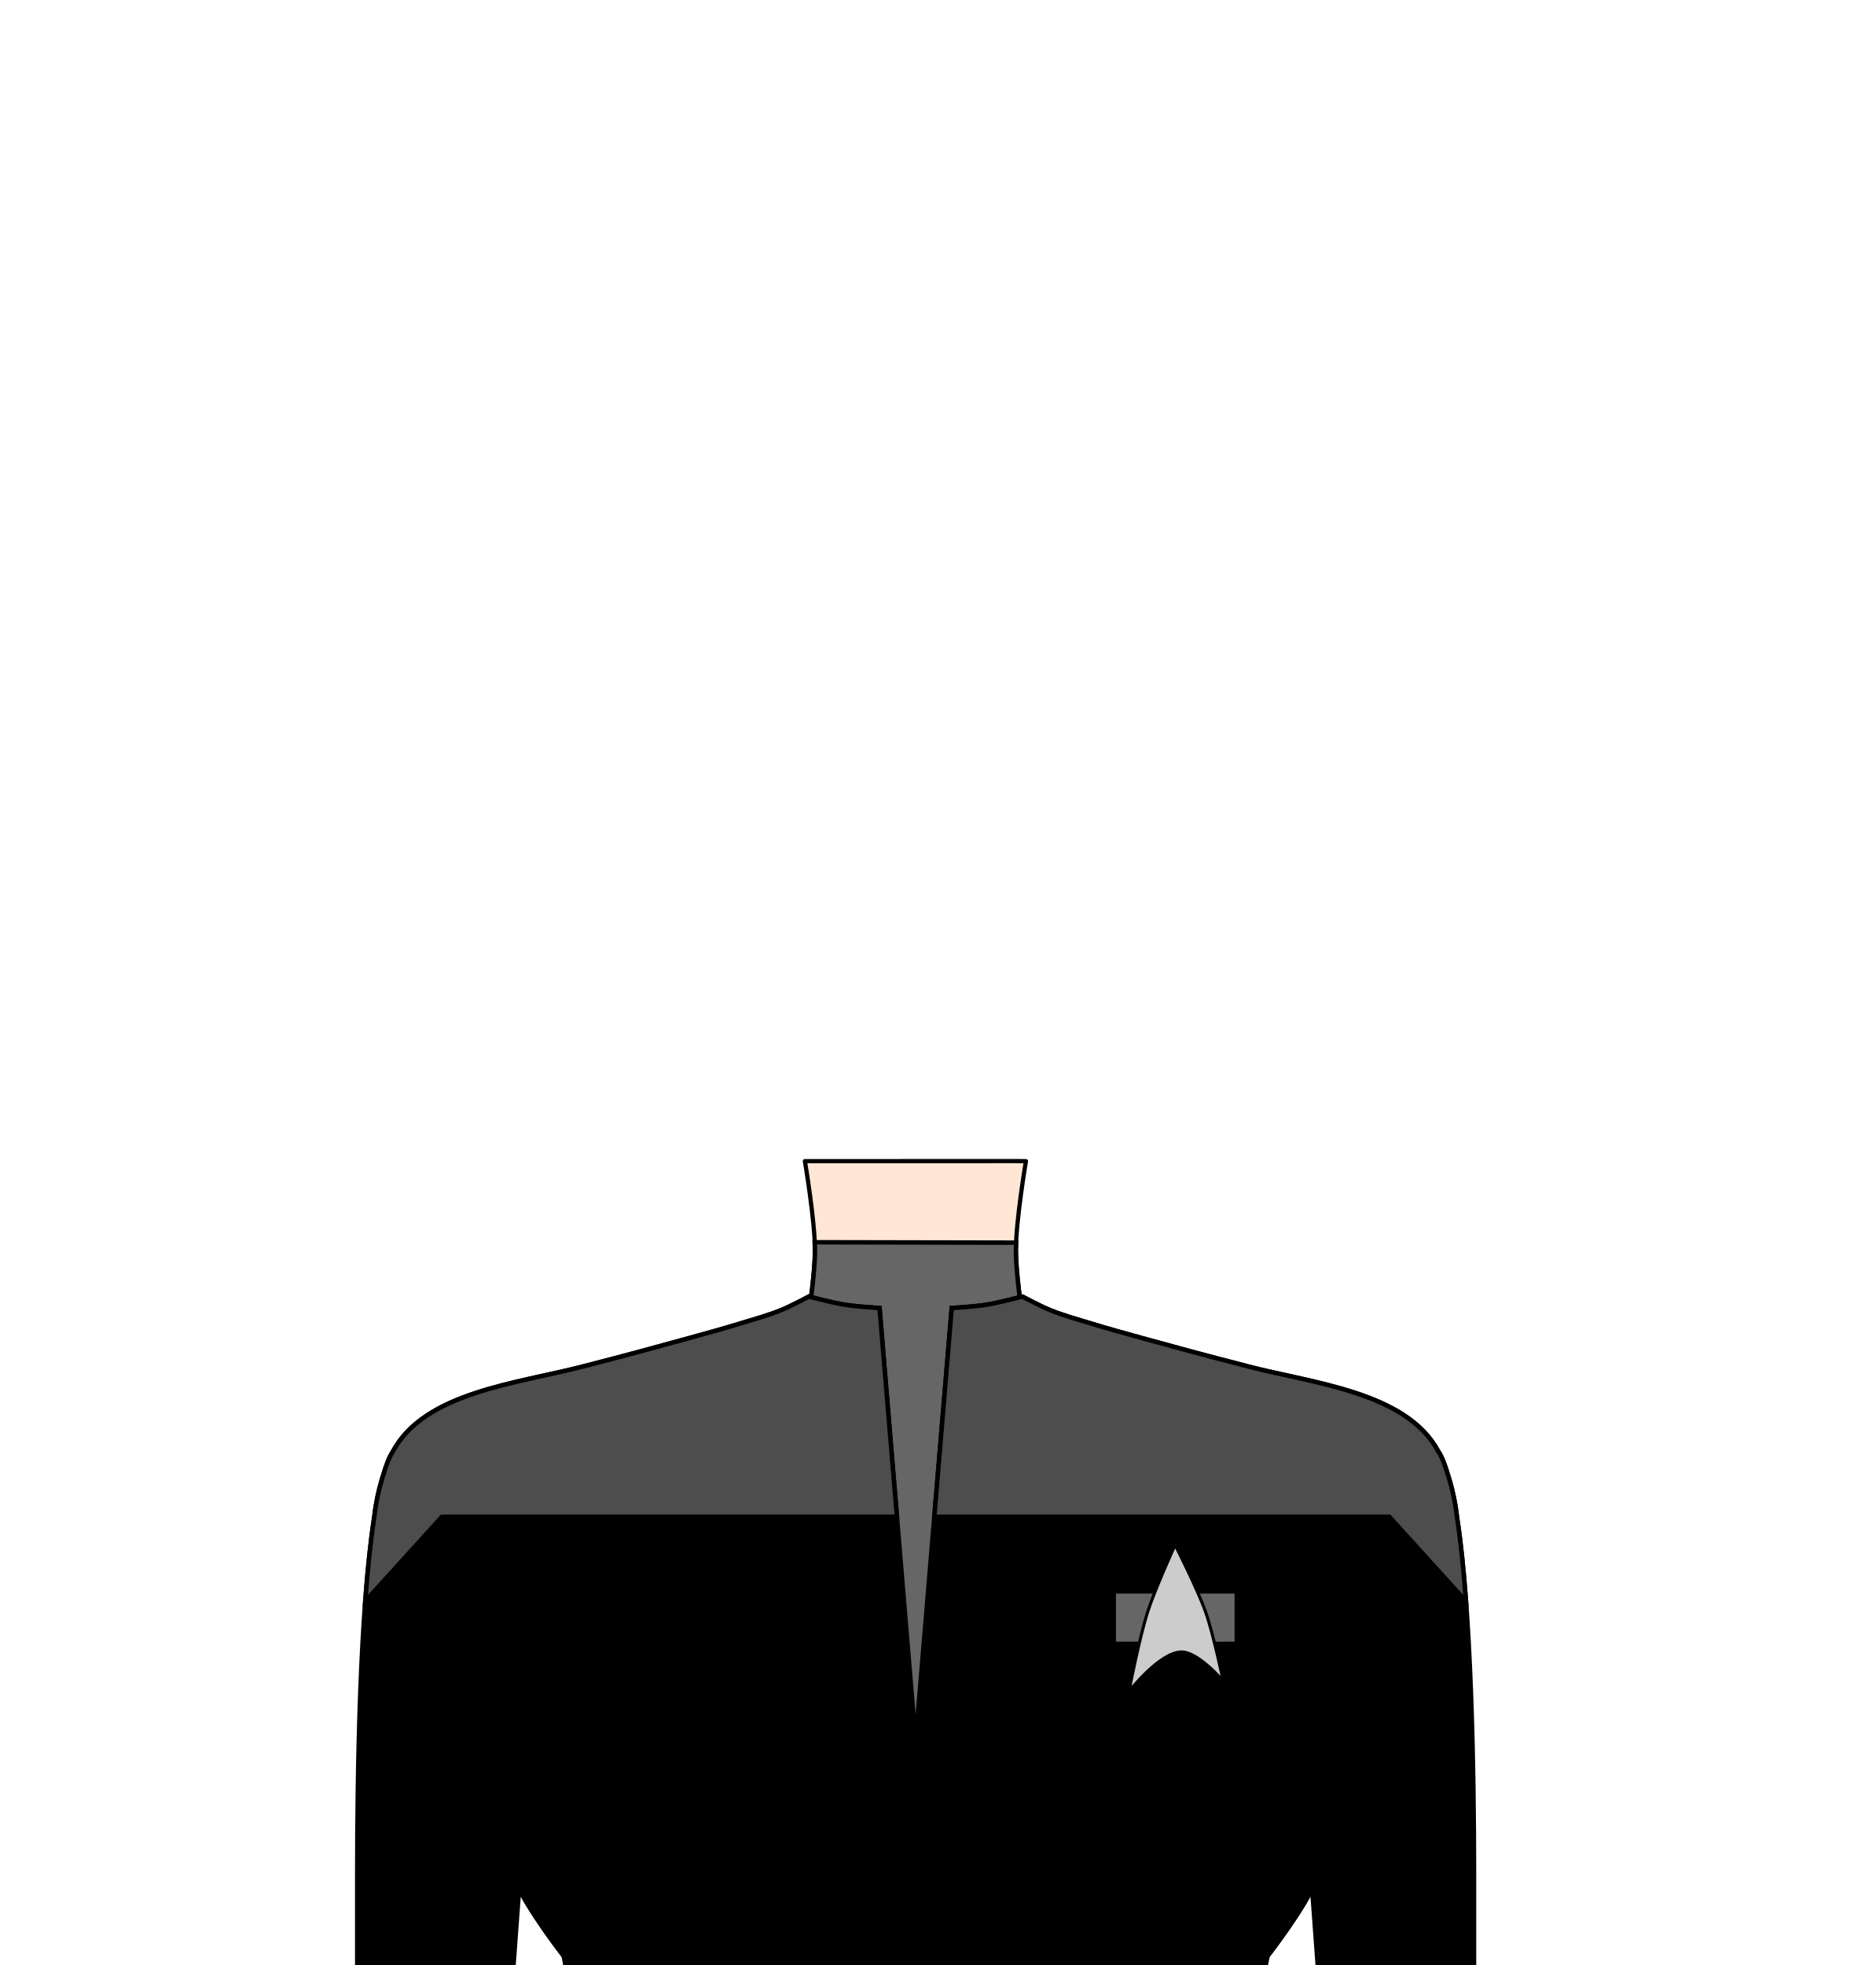
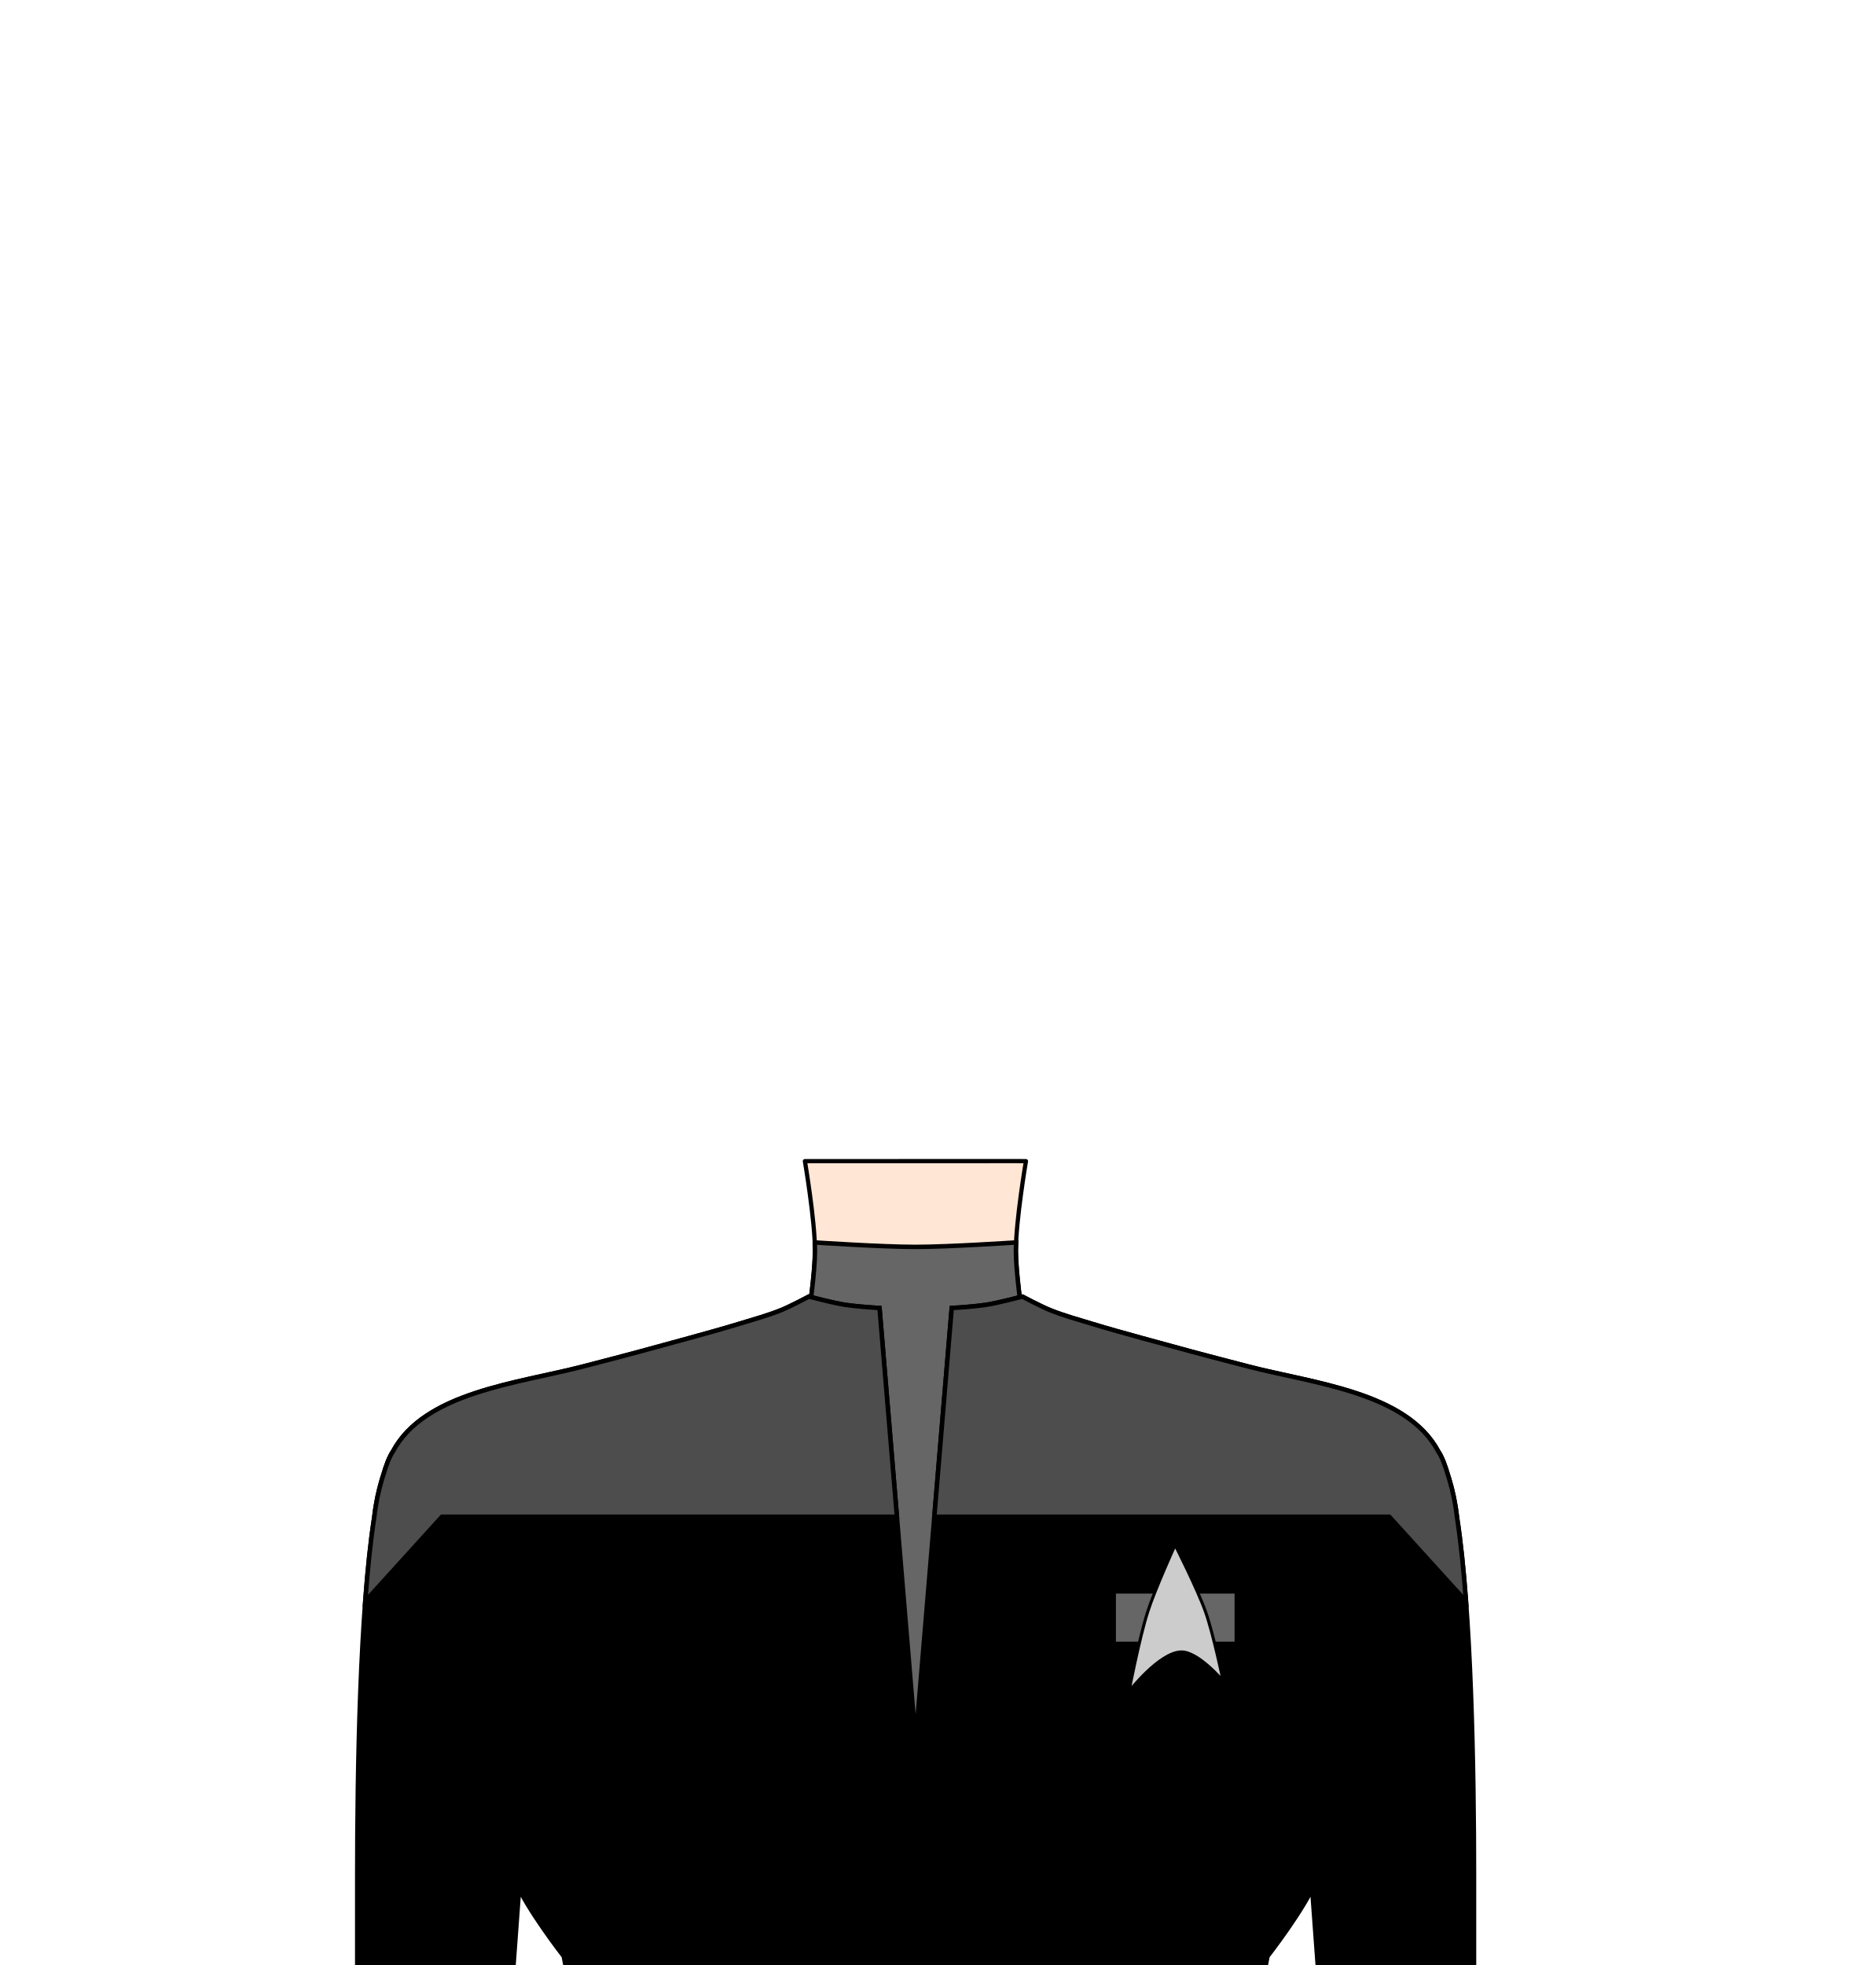
<svg xmlns="http://www.w3.org/2000/svg" width="840" height="880" viewBox="0 0 222.25 232.833" version="1.1" id="mySVG" xml:space="preserve">
  <defs id="defs2" />
  <g id="layer1">
    <path id="neck" style="fill:#ffe6d5;stroke:#000000;stroke-width:0.5;stroke-linecap:round;stroke-linejoin:round" d="m 95.382,158.75 c 0,0 1.191,-7.033 1.191,-10.583 0,-3.55 -1.191,-10.583 -1.191,-10.583 h 1.191 l 23.812,-0.007 1.191,0.007 c 0,0 -1.191,7.033 -1.191,10.583 0,3.55 1.191,10.583 1.191,10.583" />
-     <path id="path1" style="fill:#666666;stroke:#000000;stroke-width:0.529;stroke-linecap:butt;stroke-linejoin:miter;stroke-dasharray:none;stroke-opacity:1" d="m 96.547,147.194 c 0.015,0.342 0.026,0.673 0.026,0.973 0,2.539 -0.605,6.825 -0.952,9.08 l -3.801,-0.007 -0.317,54.535 34.266,0.76 -1.204,-55.231 -3.22,-0.006 c -0.346,-2.241 -0.959,-6.573 -0.959,-9.13 0,-0.286 0.01,-0.601 0.024,-0.927 z" />
+     <path id="path1" style="fill:#666666;stroke:#000000;stroke-width:0.529;stroke-linecap:butt;stroke-linejoin:miter;stroke-dasharray:none;stroke-opacity:1" d="m 96.547,147.217 c 0.015,0.342 0.026,0.65 0.026,0.949 0,2.539 -0.605,6.825 -0.952,9.08 l -3.801,-0.007 -0.317,54.535 34.266,0.76 -1.204,-55.231 -3.22,-0.006 c -0.346,-2.241 -0.959,-6.573 -0.959,-9.13 0,-0.286 0.01,-0.624 0.024,-0.95 0,0 -7.95,0.529 -11.932,0.529 -3.981,0 -11.932,-0.529 -11.932,-0.529 z" />
    <path id="path5" style="display:inline;fill:#000000;stroke:#000000;stroke-width:0.529;stroke-linecap:round;stroke-linejoin:miter;stroke-dasharray:none;stroke-opacity:1" d="m 95.864,153.627 c 0,0 -2.16,1.15 -3.292,1.609 -1.614,0.654 -3.302,1.111 -4.968,1.621 -1.956,0.598 -3.928,1.14 -5.899,1.685 -4.207,1.163 -7.118,1.952 -12.649,3.383 -7.696,1.994 -18.746,3.041 -22.49,10.054 -0.428,0.625 -0.803,1.622 -1.15,2.811 -0.054,0.165 -0.105,0.319 -0.158,0.493 -3.59e-4,0.001 -7.43e-4,0.002 -10e-4,0.004 -0.004,0.013 -0.007,0.028 -0.01,0.041 -0.373,1.247 -0.7,2.714 -0.889,4.37 -6e-5,5.3e-4 6.1e-5,10e-4 0,0.002 -0.001,0.009 -0.003,0.018 -0.005,0.027 -0.006,0.05 -0.017,0.091 -0.022,0.141 -0.001,0.013 -0.003,0.039 -0.004,0.052 -1.51e-4,0.001 -3.66e-4,0.004 -5.17e-4,0.006 -1.679,10.947 -1.994,29.679 -1.994,42.324 v 10.583 h 18.521 l 1.453,-19.818 c 0.22,3.366 -2.454,6.795 -1.191,9.922 1.315,3.255 5.689,8.864 5.689,8.864 l 0.199,1.032 h 16.34 25.135 0.048 25.136 16.34 l 0.199,-1.032 c 0,0 4.373,-5.609 5.689,-8.864 1.264,-3.127 -1.411,-6.556 -1.191,-9.922 l 1.453,19.818 h 18.521 v -10.583 c 0,-12.645 -0.315,-31.377 -1.994,-42.324 -1.5e-4,-0.002 -3.6e-4,-0.005 -5.1e-4,-0.006 -10e-4,-0.013 -0.003,-0.039 -0.004,-0.052 -0.005,-0.05 -0.016,-0.091 -0.022,-0.141 -0.002,-0.009 -0.004,-0.018 -0.005,-0.027 -7e-5,-0.001 6e-5,-0.002 0,-0.002 -0.189,-1.656 -0.516,-3.123 -0.889,-4.37 -0.003,-0.013 -0.006,-0.028 -0.01,-0.041 -3.2e-4,-0.002 -7e-4,-0.003 -10e-4,-0.004 -0.052,-0.174 -0.104,-0.328 -0.158,-0.493 -0.347,-1.189 -0.722,-2.186 -1.15,-2.811 -3.744,-7.013 -14.794,-8.06 -22.49,-10.054 -5.531,-1.431 -8.443,-2.22 -12.649,-3.383 -1.971,-0.545 -3.944,-1.087 -5.899,-1.685 -1.666,-0.509 -3.353,-0.967 -4.968,-1.621 -1.132,-0.459 -3.292,-1.609 -3.292,-1.609 0,0 -2.872,0.771 -4.34,0.989 -1.083,0.161 -2.582,0.278 -4.022,0.372 l -4.277,51.322 -4.277,-51.322 c -1.44,-0.094 -2.939,-0.211 -4.021,-0.372 -1.468,-0.218 -4.34,-0.989 -4.34,-0.989 z" />
    <rect style="opacity:0.993;fill:#666666;stroke:none;stroke-width:0.529;stroke-dasharray:none" id="rect1" width="14.06" height="5.7" x="132.238" y="188.823" />
    <path style="display:inline;fill:#cccccc;stroke:#000000;stroke-width:0.362px;stroke-linecap:butt;stroke-linejoin:miter;stroke-opacity:1" d="m 135.99,191.029 c -0.983,3.073 -2.216,9.421 -2.216,9.421 0,0 3.606,-4.657 6.201,-4.711 2.022,-0.042 4.98,3.468 4.98,3.468 0,0 -1.148,-5.525 -2.081,-8.179 -0.968,-2.754 -3.624,-7.972 -3.624,-7.972 0,0 -2.386,5.237 -3.261,7.972 z" id="path7252" />
    <path id="uniform_left" style="display:inline;fill:#4d4d4d;stroke:#000000;stroke-width:0.529;stroke-linecap:round;stroke-linejoin:miter;stroke-dasharray:none;stroke-opacity:1" d="m 95.864,153.627 c 0,0 -2.16,1.15 -3.292,1.609 -1.614,0.654 -3.302,1.111 -4.968,1.621 -1.956,0.598 -3.928,1.14 -5.899,1.685 -4.207,1.163 -7.118,1.952 -12.649,3.383 -7.696,1.994 -18.746,3.041 -22.49,10.054 -0.428,0.625 -0.803,1.622 -1.15,2.811 -0.054,0.165 -0.105,0.319 -0.158,0.493 -3.59e-4,0.001 -7.43e-4,0.002 -10e-4,0.004 -0.004,0.013 -0.007,0.028 -0.01,0.041 -0.373,1.247 -0.7,2.714 -0.889,4.37 -6e-5,5.3e-4 6.1e-5,10e-4 0,0.002 -0.001,0.009 -0.003,0.018 -0.005,0.027 -0.006,0.05 -0.017,0.091 -0.022,0.141 -0.001,0.013 -0.003,0.039 -0.004,0.052 -1.51e-4,0.001 -3.66e-4,0.004 -5.17e-4,0.006 -0.434,2.826 -0.773,6.181 -1.043,9.806 l 9.09,-10.014 h 53.913 l -2.061,-24.73 c -1.44,-0.094 -2.939,-0.211 -4.021,-0.372 -1.468,-0.218 -4.34,-0.989 -4.34,-0.989 z m 25.278,0 c 0,0 -2.872,0.771 -4.34,0.989 -0.685,0.102 -1.544,0.19 -2.447,0.265 -0.543,0.045 -1.027,0.064 -1.574,0.099 l -2.062,24.738 h 53.913 l 9.09,10.014 c -0.27,-3.625 -0.609,-6.98 -1.043,-9.806 -1.5e-4,-0.002 -3.6e-4,-0.005 -5.1e-4,-0.006 -10e-4,-0.013 -0.003,-0.039 -0.004,-0.052 -0.005,-0.05 -0.016,-0.091 -0.022,-0.141 -0.002,-0.009 -0.004,-0.018 -0.005,-0.027 -7e-5,-0.001 6e-5,-0.002 0,-0.002 -0.189,-1.656 -0.516,-3.123 -0.889,-4.37 -0.003,-0.013 -0.006,-0.028 -0.01,-0.041 -3.2e-4,-0.002 -7e-4,-0.003 -0.001,-0.004 -0.052,-0.174 -0.104,-0.328 -0.158,-0.493 -0.347,-1.189 -0.722,-2.186 -1.15,-2.811 -3.744,-7.013 -14.794,-8.06 -22.49,-10.054 -5.531,-1.431 -8.443,-2.22 -12.649,-3.383 -1.971,-0.545 -3.944,-1.087 -5.899,-1.685 -1.666,-0.509 -3.353,-0.967 -4.968,-1.621 -0.566,-0.229 -1.389,-0.631 -2.07,-0.976 -0.681,-0.345 -1.222,-0.633 -1.222,-0.633 z" />
  </g>
</svg>
